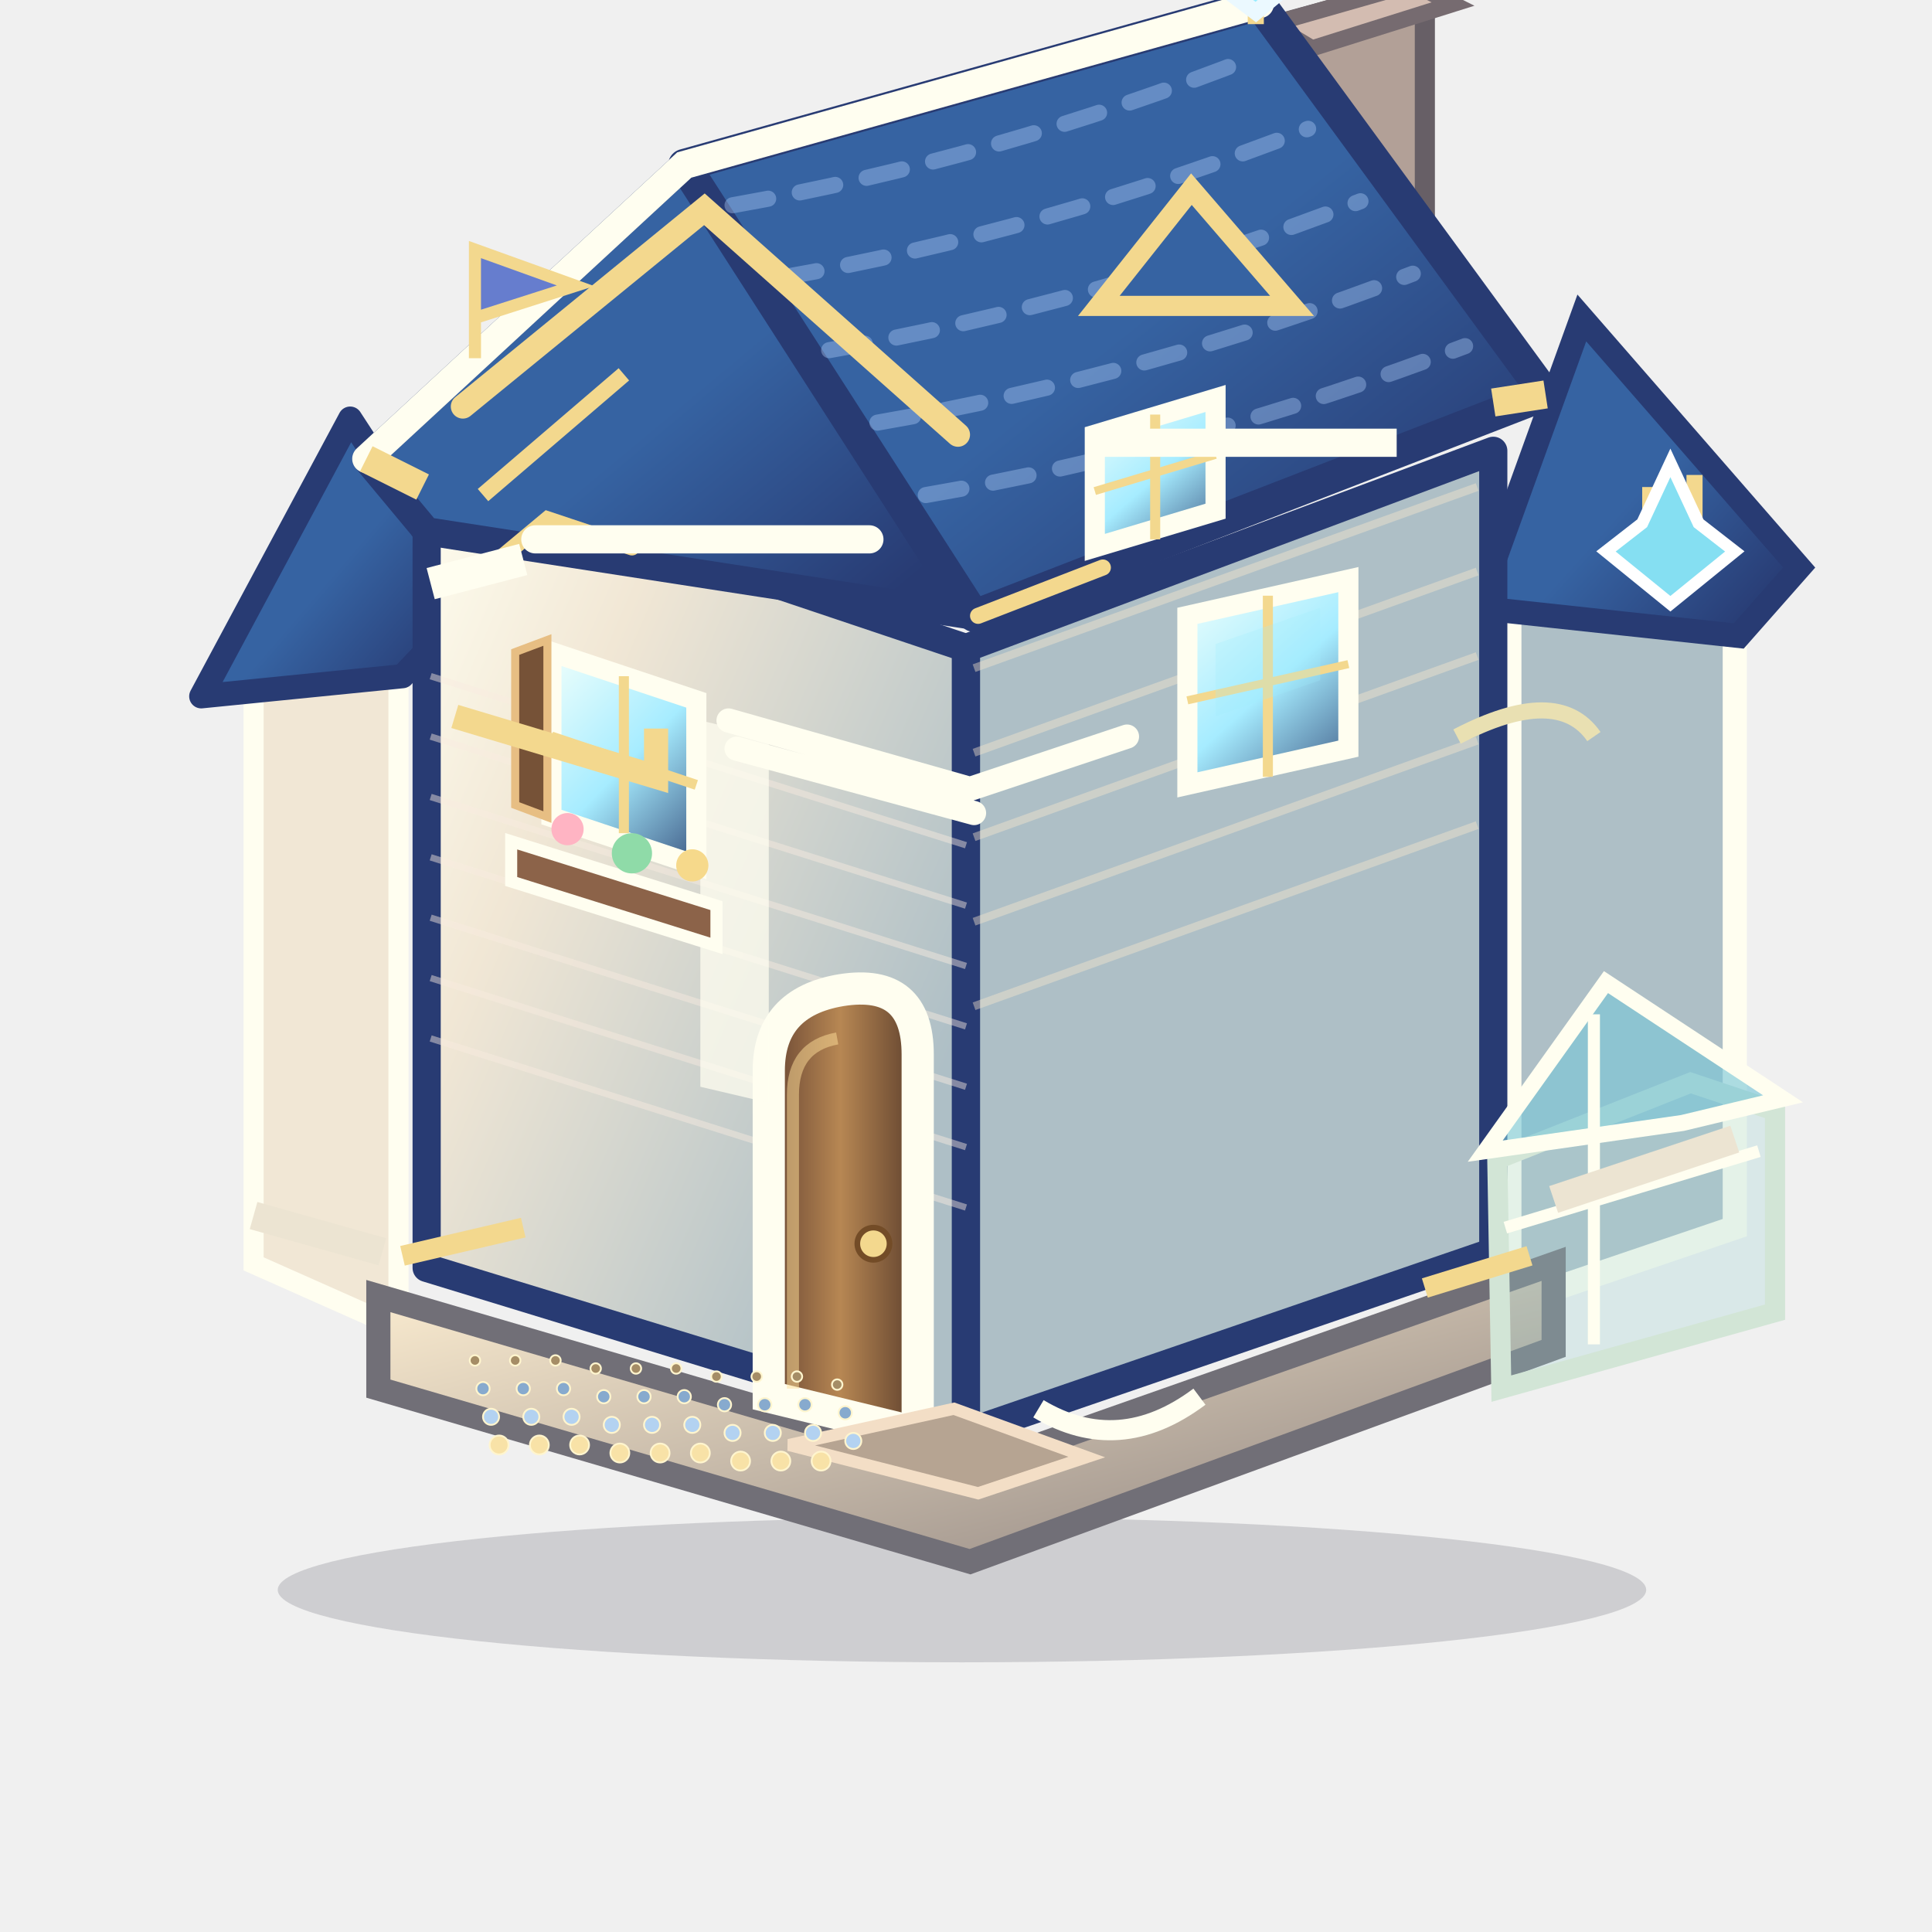
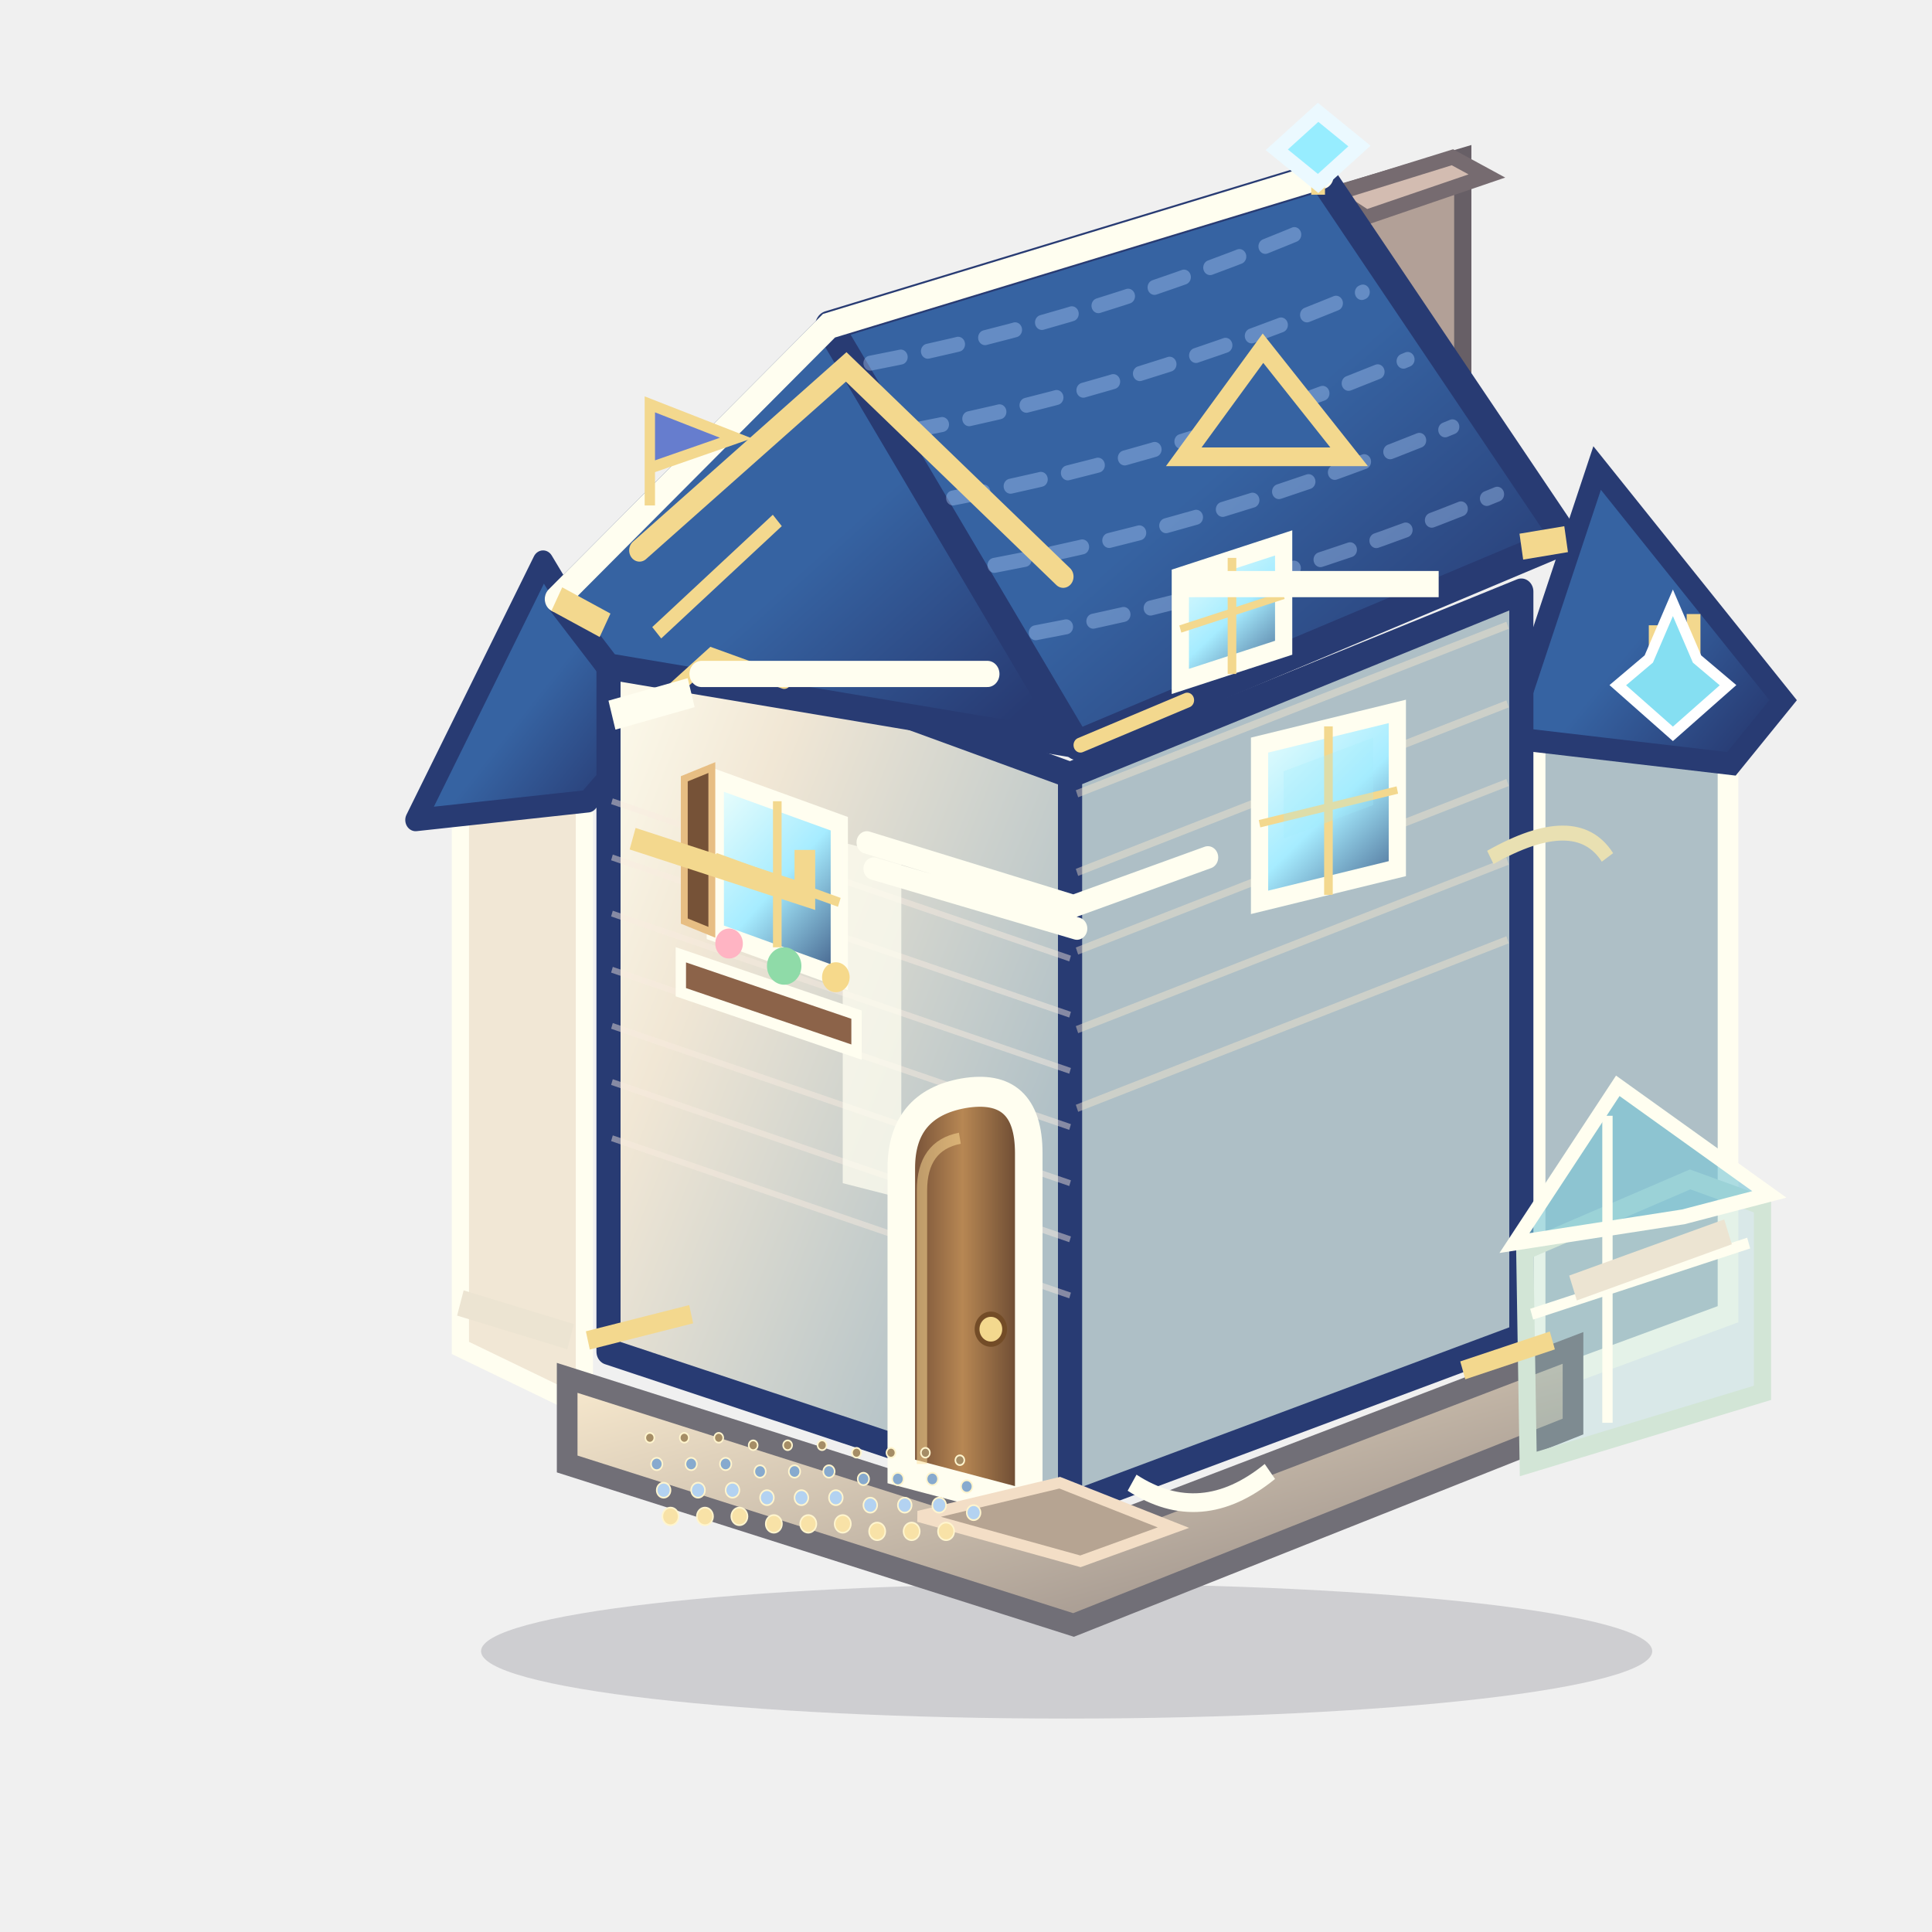
- <svg xmlns="http://www.w3.org/2000/svg" width="512" height="512" viewBox="0 0 480 460" fill="none" role="img" aria-label="Embryon house level 39">
+ <svg xmlns="http://www.w3.org/2000/svg" width="512" height="512" viewBox="0 -56 480 516" fill="none" role="img" aria-label="Embryon house level 39">
  <defs>
    <linearGradient id="wall" x1="0" x2=".9" y1="0" y2=".7">
      <stop stop-color="#fffef0" />
      <stop offset=".34" stop-color="#f1e7d5" />
      <stop offset="1" stop-color="#aebfc6" />
    </linearGradient>
    <linearGradient id="roof" x1=".1" x2="1" y1="0" y2=".8">
      <stop stop-color="#3663a2" />
      <stop offset=".55" stop-color="#3663a2" />
      <stop offset="1" stop-color="#283b73" />
    </linearGradient>
    <linearGradient id="glass" x1=".2" x2=".9" y1="0" y2="1">
      <stop stop-color="#e4fcfc" />
      <stop offset=".5" stop-color="#a6ecff" />
      <stop offset="1" stop-color="#46658e" />
    </linearGradient>
    <linearGradient id="door" x1="0" x2="1">
      <stop stop-color="#684532" />
      <stop offset=".48" stop-color="#b78753" />
      <stop offset="1" stop-color="#5e402d" />
    </linearGradient>
    <linearGradient id="stone" x1="0" x2="1" y1="0" y2="1">
      <stop stop-color="#fff0d3" />
      <stop offset="1" stop-color="#8c817e" />
    </linearGradient>
    <filter id="glow">
      <feGaussianBlur stdDeviation="3" />
    </filter>
  </defs>
-   <ellipse cx="239" cy="385" rx="170" ry="18" fill="#1a1a2b" opacity=".16" />
-   <path d="M63 158 99 148 99 320 63 304Z" fill="#f1e7d5" stroke="#fffef0" stroke-width="5" />
-   <path d="M50 163 87 94 117 140 100 158Z" fill="url(#roof)" stroke="#283b73" stroke-width="6" stroke-linejoin="round" />
-   <path d="M375 137 431 117 431 295 375 314Z" fill="#aebfc6" stroke="#fffef0" stroke-width="6" />
-   <path d="M367 141 393 69 447 131 432 148Z" fill="url(#roof)" stroke="#283b73" stroke-width="6" />
-   <path d="M94 312 241 355 386 304 386 325 241 378 94 335Z" fill="url(#stone)" stroke="#716f77" stroke-width="6" />
-   <path d="M106 106 240 151 240 346 106 305Z" fill="url(#wall)" stroke="#283b73" stroke-width="7" stroke-linejoin="round" />
-   <path d="M240 151 371 102 371 301 240 346Z" fill="#aebfc6" stroke="#283b73" stroke-width="7" stroke-linejoin="round" />
-   <path d="M107 158 240 200" stroke="#f9ece0" stroke-width="1.6" opacity=".45" />
-   <path d="M107 173 240 215" stroke="#f9ece0" stroke-width="1.6" opacity=".45" />
-   <path d="M107 188 240 230" stroke="#f9ece0" stroke-width="1.6" opacity=".45" />
-   <path d="M107 203 240 245" stroke="#f9ece0" stroke-width="1.6" opacity=".45" />
-   <path d="M107 218 240 260" stroke="#f9ece0" stroke-width="1.6" opacity=".45" />
-   <path d="M107 233 240 275" stroke="#f9ece0" stroke-width="1.6" opacity=".45" />
-   <path d="M107 248 240 290" stroke="#f9ece0" stroke-width="1.6" opacity=".45" />
-   <path d="M242 156 367 111" stroke="#f8e8cd" stroke-width="2" opacity=".42" />
-   <path d="M242 177 367 132" stroke="#f8e8cd" stroke-width="2" opacity=".42" />
-   <path d="M242 198 367 153" stroke="#f8e8cd" stroke-width="2" opacity=".42" />
-   <path d="M242 219 367 174" stroke="#f8e8cd" stroke-width="2" opacity=".42" />
-   <path d="M242 240 367 195" stroke="#f8e8cd" stroke-width="2" opacity=".42" />
-   <path d="M191 337v-81q0-17 18-20 19-3 19 16v94Z" fill="url(#door)" stroke="#fffef0" stroke-width="8" />
-   <path d="M197 335v-73q0-12 11-14" stroke="#ffdf9a" stroke-width="3" opacity=".5" />
-   <circle cx="217" cy="299" r="4" fill="#f3d88e" stroke="#734c27" stroke-width="1.4" />
-   <path d="M196 349 243 361 270 352 237 340Z" fill="#b6a492" stroke="#f3dec6" stroke-width="3" />
-   <g>
-     <path d="M295 143 l40 -9 v42 l-40 9 Z" fill="url(#glass)" stroke="#fffef0" stroke-width="5" />
-     <path d="M315 138v45" stroke="#f3d88e" stroke-width="2.5" />
-     <path d="M295 164l40 -9" stroke="#f3d88e" stroke-width="2" />
+   <g transform="translate(47 0) scale(.92 1)">
+     <ellipse cx="239" cy="385" rx="170" ry="18" fill="#1a1a2b" opacity=".16" />
+     <path d="M63 158 99 148 99 320 63 304Z" fill="#f1e7d5" stroke="#fffef0" stroke-width="5" />
+     <path d="M50 163 87 94 117 140 100 158Z" fill="url(#roof)" stroke="#283b73" stroke-width="6" stroke-linejoin="round" />
+     <path d="M375 137 431 117 431 295 375 314Z" fill="#aebfc6" stroke="#fffef0" stroke-width="6" />
+     <path d="M367 141 393 69 447 131 432 148Z" fill="url(#roof)" stroke="#283b73" stroke-width="6" />
+     <path d="M94 312 241 355 386 304 386 325 241 378 94 335Z" fill="url(#stone)" stroke="#716f77" stroke-width="6" />
+     <path d="M106 106 240 151 240 346 106 305Z" fill="url(#wall)" stroke="#283b73" stroke-width="7" stroke-linejoin="round" />
+     <path d="M240 151 371 102 371 301 240 346Z" fill="#aebfc6" stroke="#283b73" stroke-width="7" stroke-linejoin="round" />
+     <path d="M107 158 240 200" stroke="#f9ece0" stroke-width="1.6" opacity=".45" />
+     <path d="M107 173 240 215" stroke="#f9ece0" stroke-width="1.6" opacity=".45" />
+     <path d="M107 188 240 230" stroke="#f9ece0" stroke-width="1.6" opacity=".45" />
+     <path d="M107 203 240 245" stroke="#f9ece0" stroke-width="1.6" opacity=".45" />
+     <path d="M107 218 240 260" stroke="#f9ece0" stroke-width="1.6" opacity=".45" />
+     <path d="M107 233 240 275" stroke="#f9ece0" stroke-width="1.6" opacity=".45" />
+     <path d="M107 248 240 290" stroke="#f9ece0" stroke-width="1.6" opacity=".45" />
+     <path d="M242 156 367 111" stroke="#f8e8cd" stroke-width="2" opacity=".42" />
+     <path d="M242 177 367 132" stroke="#f8e8cd" stroke-width="2" opacity=".42" />
+     <path d="M242 198 367 153" stroke="#f8e8cd" stroke-width="2" opacity=".42" />
+     <path d="M242 219 367 174" stroke="#f8e8cd" stroke-width="2" opacity=".42" />
+     <path d="M242 240 367 195" stroke="#f8e8cd" stroke-width="2" opacity=".42" />
+     <path d="M191 337v-81q0-17 18-20 19-3 19 16v94Z" fill="url(#door)" stroke="#fffef0" stroke-width="8" />
+     <path d="M197 335v-73q0-12 11-14" stroke="#ffdf9a" stroke-width="3" opacity=".5" />
+     <circle cx="217" cy="299" r="4" fill="#f3d88e" stroke="#734c27" stroke-width="1.4" />
+     <path d="M196 349 243 361 270 352 237 340Z" fill="#b6a492" stroke="#f3dec6" stroke-width="3" />
+     <g>
+       <path d="M295 143 l40 -9 v42 l-40 9 Z" fill="url(#glass)" stroke="#fffef0" stroke-width="5" />
+       <path d="M315 138v45" stroke="#f3d88e" stroke-width="2.5" />
+       <path d="M295 164l40 -9" stroke="#f3d88e" stroke-width="2" />
+     </g>
+     <path d="M137 152 173 164 173 205 137 193Z" fill="url(#glass)" stroke="#fffef0" stroke-width="5" />
+     <path d="M155 158v39M137 173l36 12" stroke="#f3d88e" stroke-width="2.5" />
+     <path d="M128 152l8-3v44l-8-3Z" fill="#765237" stroke="#e7be83" stroke-width="2" />
+     <path d="M174 169 191 173v91l-17-4Z" fill="#fffef0" opacity=".75" />
+     <path d="M321 37v-42l33-9v66Z" fill="#b2a097" stroke="#675f66" stroke-width="5" />
+     <path d="M316 -4l35-10 10 5-35 11Z" fill="#d3bcb1" stroke="#766b70" stroke-width="4" />
+     <path d="M91 104 170 31 242 143 106 122Z" fill="url(#roof)" stroke="#283b73" stroke-width="7" stroke-linejoin="round" />
+     <path d="M170 31 313 -9 384 88 242 143Z" fill="url(#roof)" stroke="#283b73" stroke-width="8" stroke-linejoin="round" />
+     <path d="M91 104 170 31 313 -9" stroke="#fffef0" stroke-width="7" stroke-linecap="round" />
+     <path d="M182 41 Q247 29.5 312 4" stroke="#b7d7ff" stroke-opacity="0.36" stroke-width="4" stroke-linecap="round" stroke-dasharray="9 8" />
+     <path d="M194 59 Q259.5 47.5 325 22" stroke="#b7d7ff" stroke-opacity="0.36" stroke-width="4" stroke-linecap="round" stroke-dasharray="9 8" />
+     <path d="M206 77 Q272 65.5 338 40" stroke="#b7d7ff" stroke-opacity="0.36" stroke-width="4" stroke-linecap="round" stroke-dasharray="9 8" />
+     <path d="M218 95 Q284.5 83.5 351 58" stroke="#b7d7ff" stroke-opacity="0.36" stroke-width="4" stroke-linecap="round" stroke-dasharray="9 8" />
+     <path d="M230 113 Q297 101.5 364 76" stroke="#b7d7ff" stroke-opacity="0.36" stroke-width="4" stroke-linecap="round" stroke-dasharray="9 8" />
+     <path d="M91 104 105 111M371 90 384 88" stroke="#f3d88e" stroke-width="7" />
+     <g>
+       <path d="M127 199l51 16v10l-51-16Z" fill="#8c6349" stroke="#fffef0" stroke-width="3" />
+       <circle cx="141" cy="196" r="4" fill="#ffb4c3" />
+       <circle cx="157" cy="202" r="5" fill="#8fdba8" />
+       <circle cx="172" cy="205" r="4" fill="#f6d98b" />
+     </g>
+     <path d="M302 150l26-9v18l-26 9Z" fill="#a0ecfa" opacity=".25" />
+     <path d="M181 169l60 17 39-13M183 176l59 16" stroke="#fffef0" stroke-width="6" stroke-linecap="round" />
+     <path d="M118 134l18-15 21 7M243 143l31-12" stroke="#f3d88e" stroke-width="4" stroke-linecap="round" />
+     <path d="M372 278 420 259 441 266 441 316 373 335Z" fill="#9fd2d5" fill-opacity=".28" stroke="#d2e5d6" stroke-width="5" />
+     <path d="M369 276 399 234 443 263 418 269Z" fill="#79c6d8" fill-opacity=".62" stroke="#fffef0" stroke-width="4" />
+     <path d="M396 242v82M374 295l63-19" stroke="#fffef0" stroke-width="3" />
+     <path d="M120 113l35-30" stroke="#f3d88e" stroke-width="4" />
+     <path d="M362 173q25-13 34 0" stroke="#e9e0b2" stroke-width="4" />
+     <path d="M258 340q20 12 40-3" stroke="#fffef0" stroke-width="5" />
+     <path d="M133 124h83" stroke="#fffef0" stroke-width="7" stroke-linecap="round" />
+     <g>
+       <path d="M272 98 l30 -9 v28 l-30 9 Z" fill="url(#glass)" stroke="#fffef0" stroke-width="5" />
+       <path d="M287 93v31" stroke="#f3d88e" stroke-width="2.5" />
+       <path d="M272 112l30 -9" stroke="#f3d88e" stroke-width="2" />
+     </g>
+     <path d="M273 66l23-29 25 29Z" fill="#3663a2" stroke="#f3d88e" stroke-width="5" />
+     <path d="M100 302l30-7M354 310l26-8" stroke="#f3d88e" stroke-width="5" />
+     <path d="M107 135 130 129" stroke="#fffef0" stroke-width="8" />
+     <path d="M115 91l60-49 63 56" stroke="#f3d88e" stroke-width="6" stroke-linecap="round" />
+     <path d="M274 100h73" stroke="#fffef0" stroke-width="7" />
+     <path d="M63 292l32 9M386 288l45-15" stroke="#ece4d2" stroke-width="7" />
+     <path d="M113 168l50 15v-12" stroke="#f3d88e" stroke-width="6" />
+     <path d="M312 -4l0-20" stroke="#f3d88e" stroke-width="4" />
+     <path d="M312 -26l-12 10 12 9 12-10Z" fill="#97edff" stroke="#ebf9ff" stroke-width="4" />
+     <path d="M410 136l0-25M421 133l0-25" stroke="#f3d88e" stroke-width="4" />
+     <path d="M408 120l7-15 7 15 9 7-16 13-16-13Z" fill="#85dff2" stroke="#ffffff" stroke-width="3" />
+     <path d="M118 79v-27l25 9-25 8Z" fill="#667dce" stroke="#f3d88e" stroke-width="3" />
+     <circle cx="118" cy="328" r="1.3" fill="#a58d66" stroke="#fff5ce" stroke-width=".45" />
+     <circle cx="128" cy="328" r="1.3" fill="#a58d66" stroke="#fff5ce" stroke-width=".45" />
+     <circle cx="138" cy="328" r="1.3" fill="#a58d66" stroke="#fff5ce" stroke-width=".45" />
+     <circle cx="148" cy="330" r="1.3" fill="#a58d66" stroke="#fff5ce" stroke-width=".45" />
+     <circle cx="158" cy="330" r="1.3" fill="#a58d66" stroke="#fff5ce" stroke-width=".45" />
+     <circle cx="168" cy="330" r="1.3" fill="#a58d66" stroke="#fff5ce" stroke-width=".45" />
+     <circle cx="178" cy="332" r="1.3" fill="#a58d66" stroke="#fff5ce" stroke-width=".45" />
+     <circle cx="188" cy="332" r="1.3" fill="#a58d66" stroke="#fff5ce" stroke-width=".45" />
+     <circle cx="198" cy="332" r="1.3" fill="#a58d66" stroke="#fff5ce" stroke-width=".45" />
+     <circle cx="208" cy="334" r="1.3" fill="#a58d66" stroke="#fff5ce" stroke-width=".45" />
+     <circle cx="120" cy="335" r="1.65" fill="#87aace" stroke="#fff5ce" stroke-width=".45" />
+     <circle cx="130" cy="335" r="1.65" fill="#87aace" stroke="#fff5ce" stroke-width=".45" />
+     <circle cx="140" cy="335" r="1.65" fill="#87aace" stroke="#fff5ce" stroke-width=".45" />
+     <circle cx="150" cy="337" r="1.65" fill="#87aace" stroke="#fff5ce" stroke-width=".45" />
+     <circle cx="160" cy="337" r="1.65" fill="#87aace" stroke="#fff5ce" stroke-width=".45" />
+     <circle cx="170" cy="337" r="1.65" fill="#87aace" stroke="#fff5ce" stroke-width=".45" />
+     <circle cx="180" cy="339" r="1.65" fill="#87aace" stroke="#fff5ce" stroke-width=".45" />
+     <circle cx="190" cy="339" r="1.65" fill="#87aace" stroke="#fff5ce" stroke-width=".45" />
+     <circle cx="200" cy="339" r="1.65" fill="#87aace" stroke="#fff5ce" stroke-width=".45" />
+     <circle cx="210" cy="341" r="1.65" fill="#87aace" stroke="#fff5ce" stroke-width=".45" />
+     <circle cx="122" cy="342" r="2" fill="#b3d2f1" stroke="#fff5ce" stroke-width=".45" />
+     <circle cx="132" cy="342" r="2" fill="#b3d2f1" stroke="#fff5ce" stroke-width=".45" />
+     <circle cx="142" cy="342" r="2" fill="#b3d2f1" stroke="#fff5ce" stroke-width=".45" />
+     <circle cx="152" cy="344" r="2" fill="#b3d2f1" stroke="#fff5ce" stroke-width=".45" />
+     <circle cx="162" cy="344" r="2" fill="#b3d2f1" stroke="#fff5ce" stroke-width=".45" />
+     <circle cx="172" cy="344" r="2" fill="#b3d2f1" stroke="#fff5ce" stroke-width=".45" />
+     <circle cx="182" cy="346" r="2" fill="#b3d2f1" stroke="#fff5ce" stroke-width=".45" />
+     <circle cx="192" cy="346" r="2" fill="#b3d2f1" stroke="#fff5ce" stroke-width=".45" />
+     <circle cx="202" cy="346" r="2" fill="#b3d2f1" stroke="#fff5ce" stroke-width=".45" />
+     <circle cx="212" cy="348" r="2" fill="#b3d2f1" stroke="#fff5ce" stroke-width=".45" />
+     <circle cx="124" cy="349" r="2.35" fill="#f8e2a7" stroke="#fff5ce" stroke-width=".45" />
+     <circle cx="134" cy="349" r="2.35" fill="#f8e2a7" stroke="#fff5ce" stroke-width=".45" />
+     <circle cx="144" cy="349" r="2.35" fill="#f8e2a7" stroke="#fff5ce" stroke-width=".45" />
+     <circle cx="154" cy="351" r="2.35" fill="#f8e2a7" stroke="#fff5ce" stroke-width=".45" />
+     <circle cx="164" cy="351" r="2.35" fill="#f8e2a7" stroke="#fff5ce" stroke-width=".45" />
+     <circle cx="174" cy="351" r="2.35" fill="#f8e2a7" stroke="#fff5ce" stroke-width=".45" />
+     <circle cx="184" cy="353" r="2.35" fill="#f8e2a7" stroke="#fff5ce" stroke-width=".45" />
+     <circle cx="194" cy="353" r="2.35" fill="#f8e2a7" stroke="#fff5ce" stroke-width=".45" />
+     <circle cx="204" cy="353" r="2.35" fill="#f8e2a7" stroke="#fff5ce" stroke-width=".45" />
  </g>
-   <path d="M137 152 173 164 173 205 137 193Z" fill="url(#glass)" stroke="#fffef0" stroke-width="5" />
-   <path d="M155 158v39M137 173l36 12" stroke="#f3d88e" stroke-width="2.5" />
-   <path d="M128 152l8-3v44l-8-3Z" fill="#765237" stroke="#e7be83" stroke-width="2" />
-   <path d="M174 169 191 173v91l-17-4Z" fill="#fffef0" opacity=".75" />
-   <path d="M321 37v-42l33-9v66Z" fill="#b2a097" stroke="#675f66" stroke-width="5" />
-   <path d="M316 -4l35-10 10 5-35 11Z" fill="#d3bcb1" stroke="#766b70" stroke-width="4" />
-   <path d="M91 104 170 31 242 143 106 122Z" fill="url(#roof)" stroke="#283b73" stroke-width="7" stroke-linejoin="round" />
-   <path d="M170 31 313 -9 384 88 242 143Z" fill="url(#roof)" stroke="#283b73" stroke-width="8" stroke-linejoin="round" />
-   <path d="M91 104 170 31 313 -9" stroke="#fffef0" stroke-width="7" stroke-linecap="round" />
-   <path d="M182 41 Q247 29.5 312 4" stroke="#b7d7ff" stroke-opacity="0.36" stroke-width="4" stroke-linecap="round" stroke-dasharray="9 8" />
-   <path d="M194 59 Q259.5 47.5 325 22" stroke="#b7d7ff" stroke-opacity="0.36" stroke-width="4" stroke-linecap="round" stroke-dasharray="9 8" />
-   <path d="M206 77 Q272 65.5 338 40" stroke="#b7d7ff" stroke-opacity="0.36" stroke-width="4" stroke-linecap="round" stroke-dasharray="9 8" />
-   <path d="M218 95 Q284.5 83.5 351 58" stroke="#b7d7ff" stroke-opacity="0.36" stroke-width="4" stroke-linecap="round" stroke-dasharray="9 8" />
-   <path d="M230 113 Q297 101.5 364 76" stroke="#b7d7ff" stroke-opacity="0.36" stroke-width="4" stroke-linecap="round" stroke-dasharray="9 8" />
-   <path d="M91 104 105 111M371 90 384 88" stroke="#f3d88e" stroke-width="7" />
-   <g>
-     <path d="M127 199l51 16v10l-51-16Z" fill="#8c6349" stroke="#fffef0" stroke-width="3" />
-     <circle cx="141" cy="196" r="4" fill="#ffb4c3" />
-     <circle cx="157" cy="202" r="5" fill="#8fdba8" />
-     <circle cx="172" cy="205" r="4" fill="#f6d98b" />
-   </g>
-   <path d="M302 150l26-9v18l-26 9Z" fill="#a0ecfa" opacity=".25" />
-   <path d="M181 169l60 17 39-13M183 176l59 16" stroke="#fffef0" stroke-width="6" stroke-linecap="round" />
-   <path d="M118 134l18-15 21 7M243 143l31-12" stroke="#f3d88e" stroke-width="4" stroke-linecap="round" />
-   <path d="M372 278 420 259 441 266 441 316 373 335Z" fill="#9fd2d5" fill-opacity=".28" stroke="#d2e5d6" stroke-width="5" />
-   <path d="M369 276 399 234 443 263 418 269Z" fill="#79c6d8" fill-opacity=".62" stroke="#fffef0" stroke-width="4" />
-   <path d="M396 242v82M374 295l63-19" stroke="#fffef0" stroke-width="3" />
-   <path d="M120 113l35-30" stroke="#f3d88e" stroke-width="4" />
-   <path d="M362 173q25-13 34 0" stroke="#e9e0b2" stroke-width="4" />
-   <path d="M258 340q20 12 40-3" stroke="#fffef0" stroke-width="5" />
-   <path d="M133 124h83" stroke="#fffef0" stroke-width="7" stroke-linecap="round" />
-   <g>
-     <path d="M272 98 l30 -9 v28 l-30 9 Z" fill="url(#glass)" stroke="#fffef0" stroke-width="5" />
-     <path d="M287 93v31" stroke="#f3d88e" stroke-width="2.5" />
-     <path d="M272 112l30 -9" stroke="#f3d88e" stroke-width="2" />
-   </g>
-   <path d="M273 66l23-29 25 29Z" fill="#3663a2" stroke="#f3d88e" stroke-width="5" />
-   <path d="M100 302l30-7M354 310l26-8" stroke="#f3d88e" stroke-width="5" />
-   <path d="M107 135 130 129" stroke="#fffef0" stroke-width="8" />
-   <path d="M115 91l60-49 63 56" stroke="#f3d88e" stroke-width="6" stroke-linecap="round" />
-   <path d="M274 100h73" stroke="#fffef0" stroke-width="7" />
-   <path d="M63 292l32 9M386 288l45-15" stroke="#ece4d2" stroke-width="7" />
-   <path d="M113 168l50 15v-12" stroke="#f3d88e" stroke-width="6" />
-   <path d="M312 -4l0-20" stroke="#f3d88e" stroke-width="4" />
-   <path d="M312 -26l-12 10 12 9 12-10Z" fill="#97edff" stroke="#ebf9ff" stroke-width="4" />
-   <path d="M410 136l0-25M421 133l0-25" stroke="#f3d88e" stroke-width="4" />
-   <path d="M408 120l7-15 7 15 9 7-16 13-16-13Z" fill="#85dff2" stroke="#ffffff" stroke-width="3" />
-   <path d="M118 79v-27l25 9-25 8Z" fill="#667dce" stroke="#f3d88e" stroke-width="3" />
-   <circle cx="118" cy="328" r="1.3" fill="#a58d66" stroke="#fff5ce" stroke-width=".45" />
-   <circle cx="128" cy="328" r="1.3" fill="#a58d66" stroke="#fff5ce" stroke-width=".45" />
-   <circle cx="138" cy="328" r="1.3" fill="#a58d66" stroke="#fff5ce" stroke-width=".45" />
-   <circle cx="148" cy="330" r="1.3" fill="#a58d66" stroke="#fff5ce" stroke-width=".45" />
-   <circle cx="158" cy="330" r="1.3" fill="#a58d66" stroke="#fff5ce" stroke-width=".45" />
-   <circle cx="168" cy="330" r="1.3" fill="#a58d66" stroke="#fff5ce" stroke-width=".45" />
-   <circle cx="178" cy="332" r="1.3" fill="#a58d66" stroke="#fff5ce" stroke-width=".45" />
-   <circle cx="188" cy="332" r="1.3" fill="#a58d66" stroke="#fff5ce" stroke-width=".45" />
-   <circle cx="198" cy="332" r="1.3" fill="#a58d66" stroke="#fff5ce" stroke-width=".45" />
-   <circle cx="208" cy="334" r="1.3" fill="#a58d66" stroke="#fff5ce" stroke-width=".45" />
-   <circle cx="120" cy="335" r="1.65" fill="#87aace" stroke="#fff5ce" stroke-width=".45" />
-   <circle cx="130" cy="335" r="1.65" fill="#87aace" stroke="#fff5ce" stroke-width=".45" />
-   <circle cx="140" cy="335" r="1.65" fill="#87aace" stroke="#fff5ce" stroke-width=".45" />
-   <circle cx="150" cy="337" r="1.65" fill="#87aace" stroke="#fff5ce" stroke-width=".45" />
-   <circle cx="160" cy="337" r="1.65" fill="#87aace" stroke="#fff5ce" stroke-width=".45" />
-   <circle cx="170" cy="337" r="1.65" fill="#87aace" stroke="#fff5ce" stroke-width=".45" />
-   <circle cx="180" cy="339" r="1.65" fill="#87aace" stroke="#fff5ce" stroke-width=".45" />
-   <circle cx="190" cy="339" r="1.65" fill="#87aace" stroke="#fff5ce" stroke-width=".45" />
-   <circle cx="200" cy="339" r="1.65" fill="#87aace" stroke="#fff5ce" stroke-width=".45" />
-   <circle cx="210" cy="341" r="1.65" fill="#87aace" stroke="#fff5ce" stroke-width=".45" />
-   <circle cx="122" cy="342" r="2" fill="#b3d2f1" stroke="#fff5ce" stroke-width=".45" />
-   <circle cx="132" cy="342" r="2" fill="#b3d2f1" stroke="#fff5ce" stroke-width=".45" />
-   <circle cx="142" cy="342" r="2" fill="#b3d2f1" stroke="#fff5ce" stroke-width=".45" />
-   <circle cx="152" cy="344" r="2" fill="#b3d2f1" stroke="#fff5ce" stroke-width=".45" />
-   <circle cx="162" cy="344" r="2" fill="#b3d2f1" stroke="#fff5ce" stroke-width=".45" />
-   <circle cx="172" cy="344" r="2" fill="#b3d2f1" stroke="#fff5ce" stroke-width=".45" />
-   <circle cx="182" cy="346" r="2" fill="#b3d2f1" stroke="#fff5ce" stroke-width=".45" />
-   <circle cx="192" cy="346" r="2" fill="#b3d2f1" stroke="#fff5ce" stroke-width=".45" />
-   <circle cx="202" cy="346" r="2" fill="#b3d2f1" stroke="#fff5ce" stroke-width=".45" />
-   <circle cx="212" cy="348" r="2" fill="#b3d2f1" stroke="#fff5ce" stroke-width=".45" />
-   <circle cx="124" cy="349" r="2.35" fill="#f8e2a7" stroke="#fff5ce" stroke-width=".45" />
-   <circle cx="134" cy="349" r="2.35" fill="#f8e2a7" stroke="#fff5ce" stroke-width=".45" />
-   <circle cx="144" cy="349" r="2.35" fill="#f8e2a7" stroke="#fff5ce" stroke-width=".45" />
-   <circle cx="154" cy="351" r="2.35" fill="#f8e2a7" stroke="#fff5ce" stroke-width=".45" />
-   <circle cx="164" cy="351" r="2.35" fill="#f8e2a7" stroke="#fff5ce" stroke-width=".45" />
-   <circle cx="174" cy="351" r="2.35" fill="#f8e2a7" stroke="#fff5ce" stroke-width=".45" />
-   <circle cx="184" cy="353" r="2.35" fill="#f8e2a7" stroke="#fff5ce" stroke-width=".45" />
-   <circle cx="194" cy="353" r="2.35" fill="#f8e2a7" stroke="#fff5ce" stroke-width=".45" />
-   <circle cx="204" cy="353" r="2.35" fill="#f8e2a7" stroke="#fff5ce" stroke-width=".45" />
</svg>
